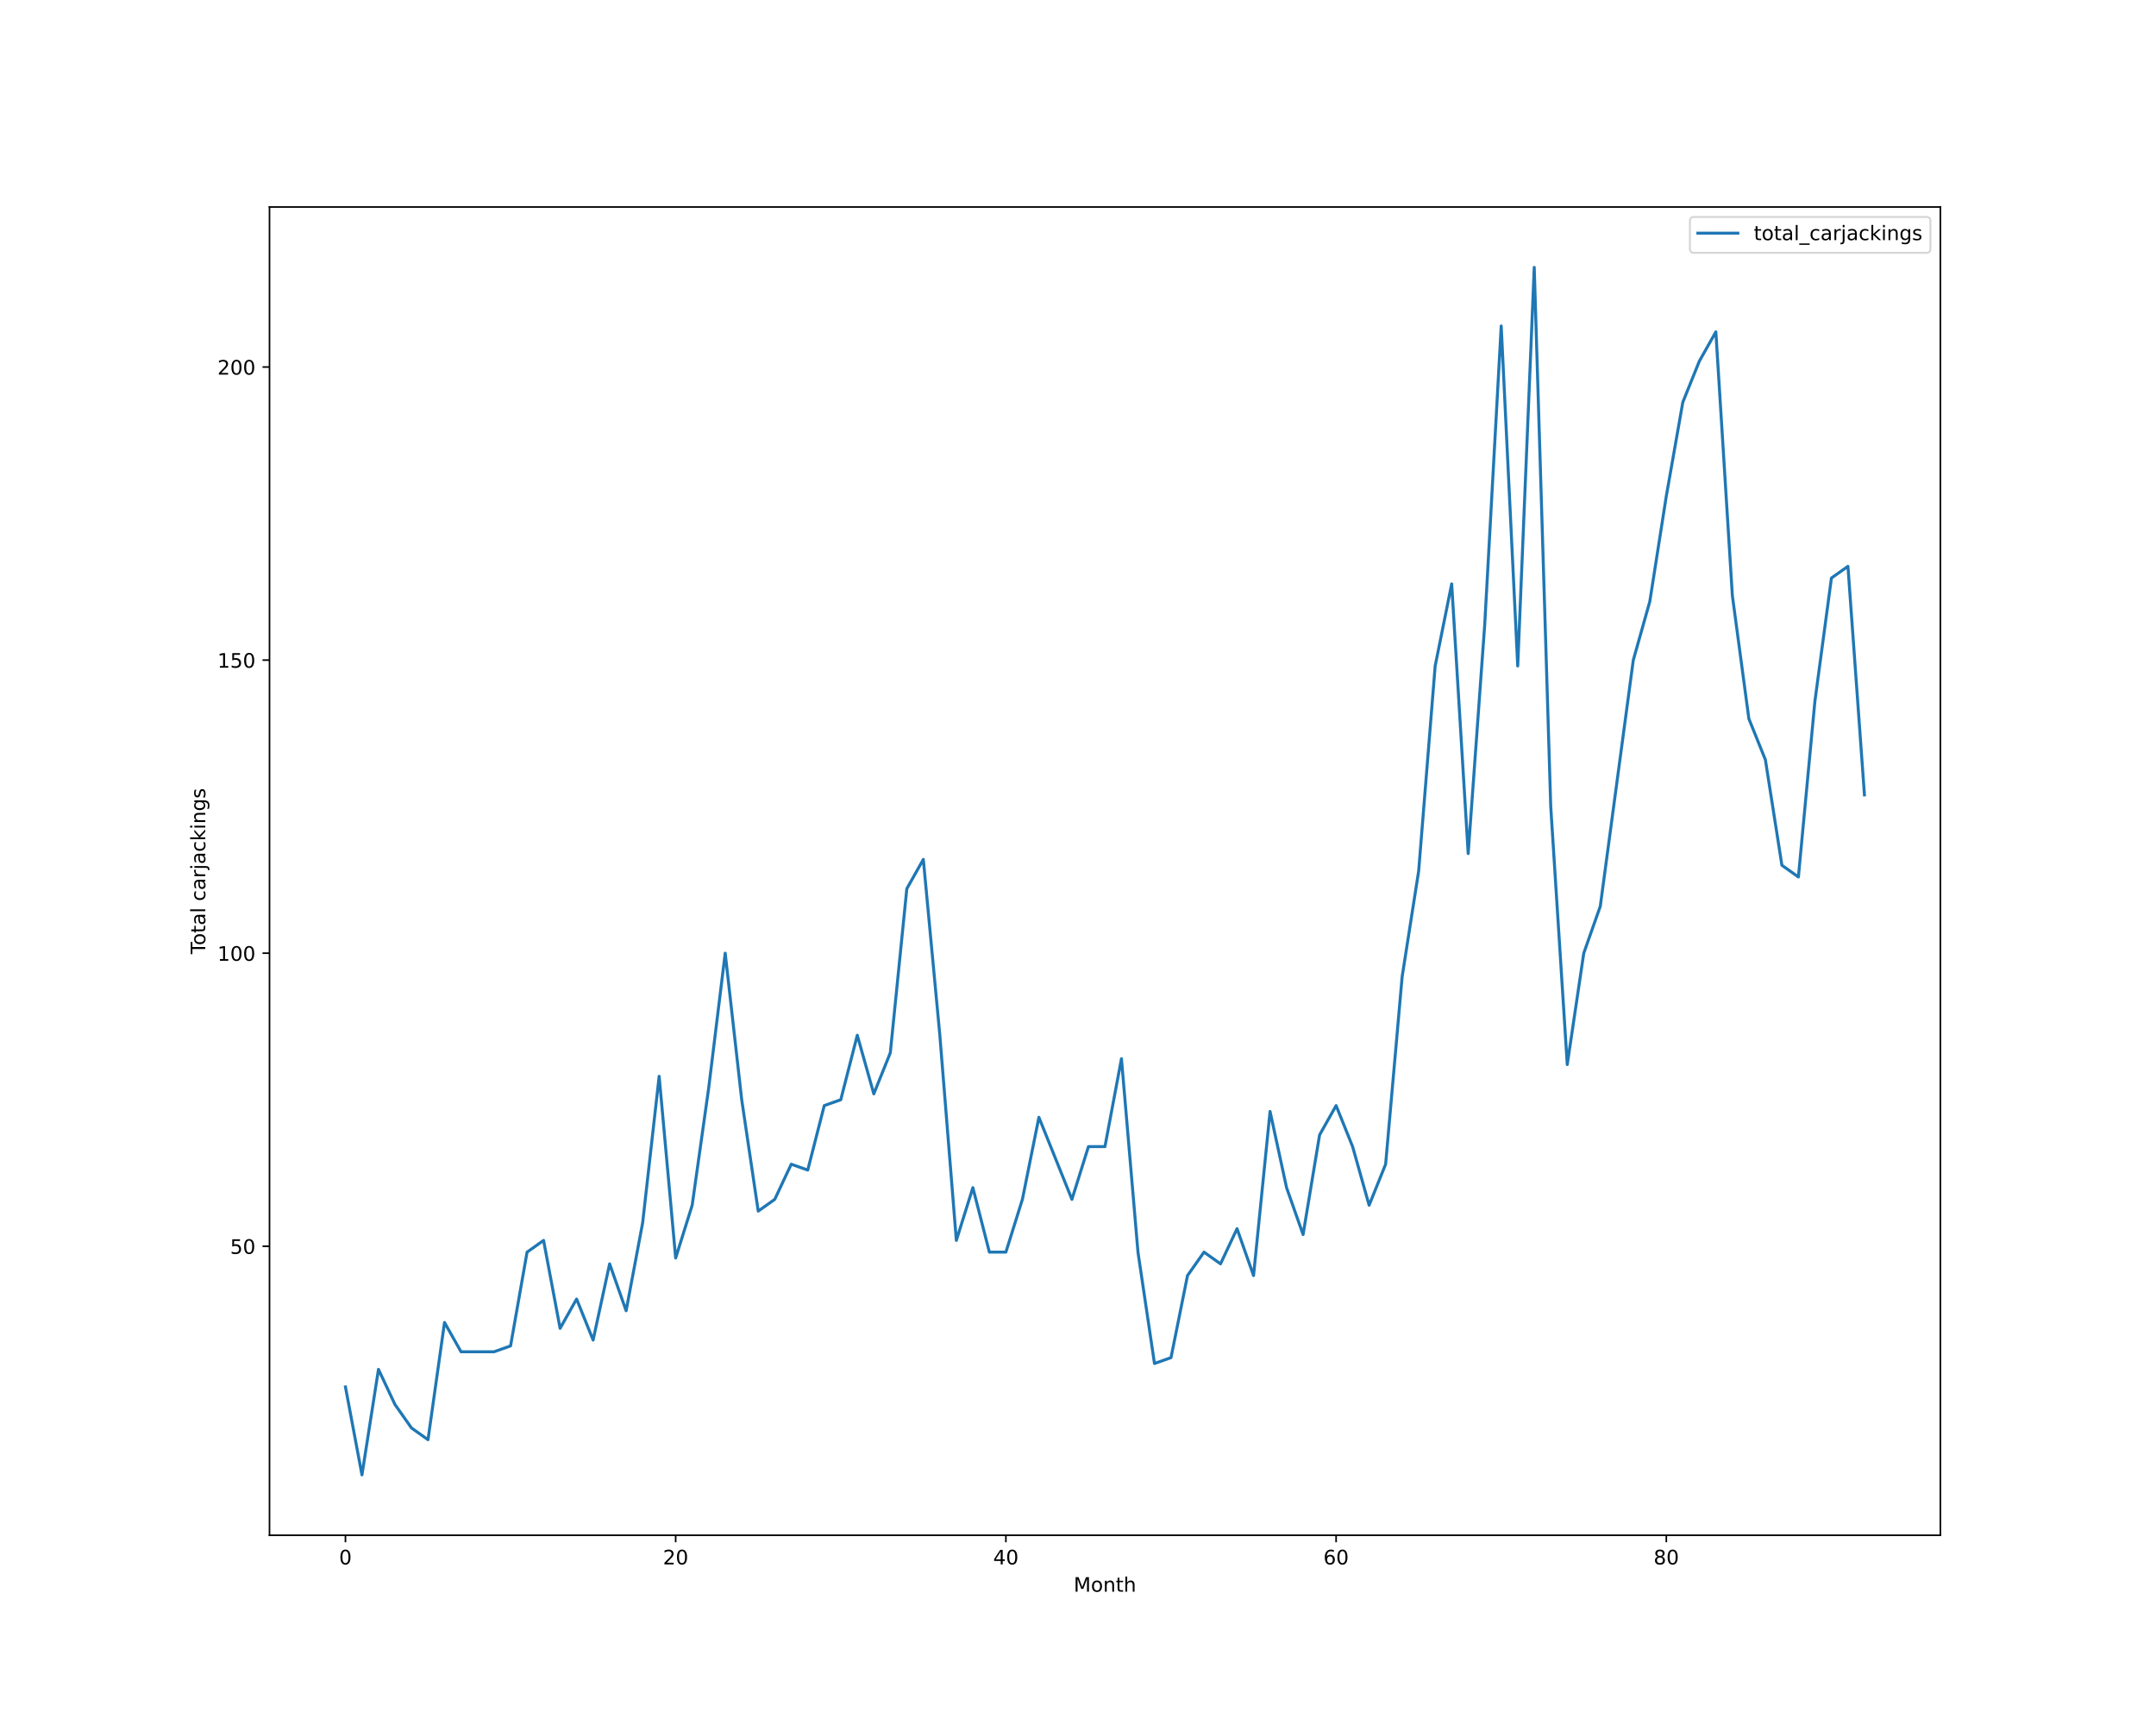
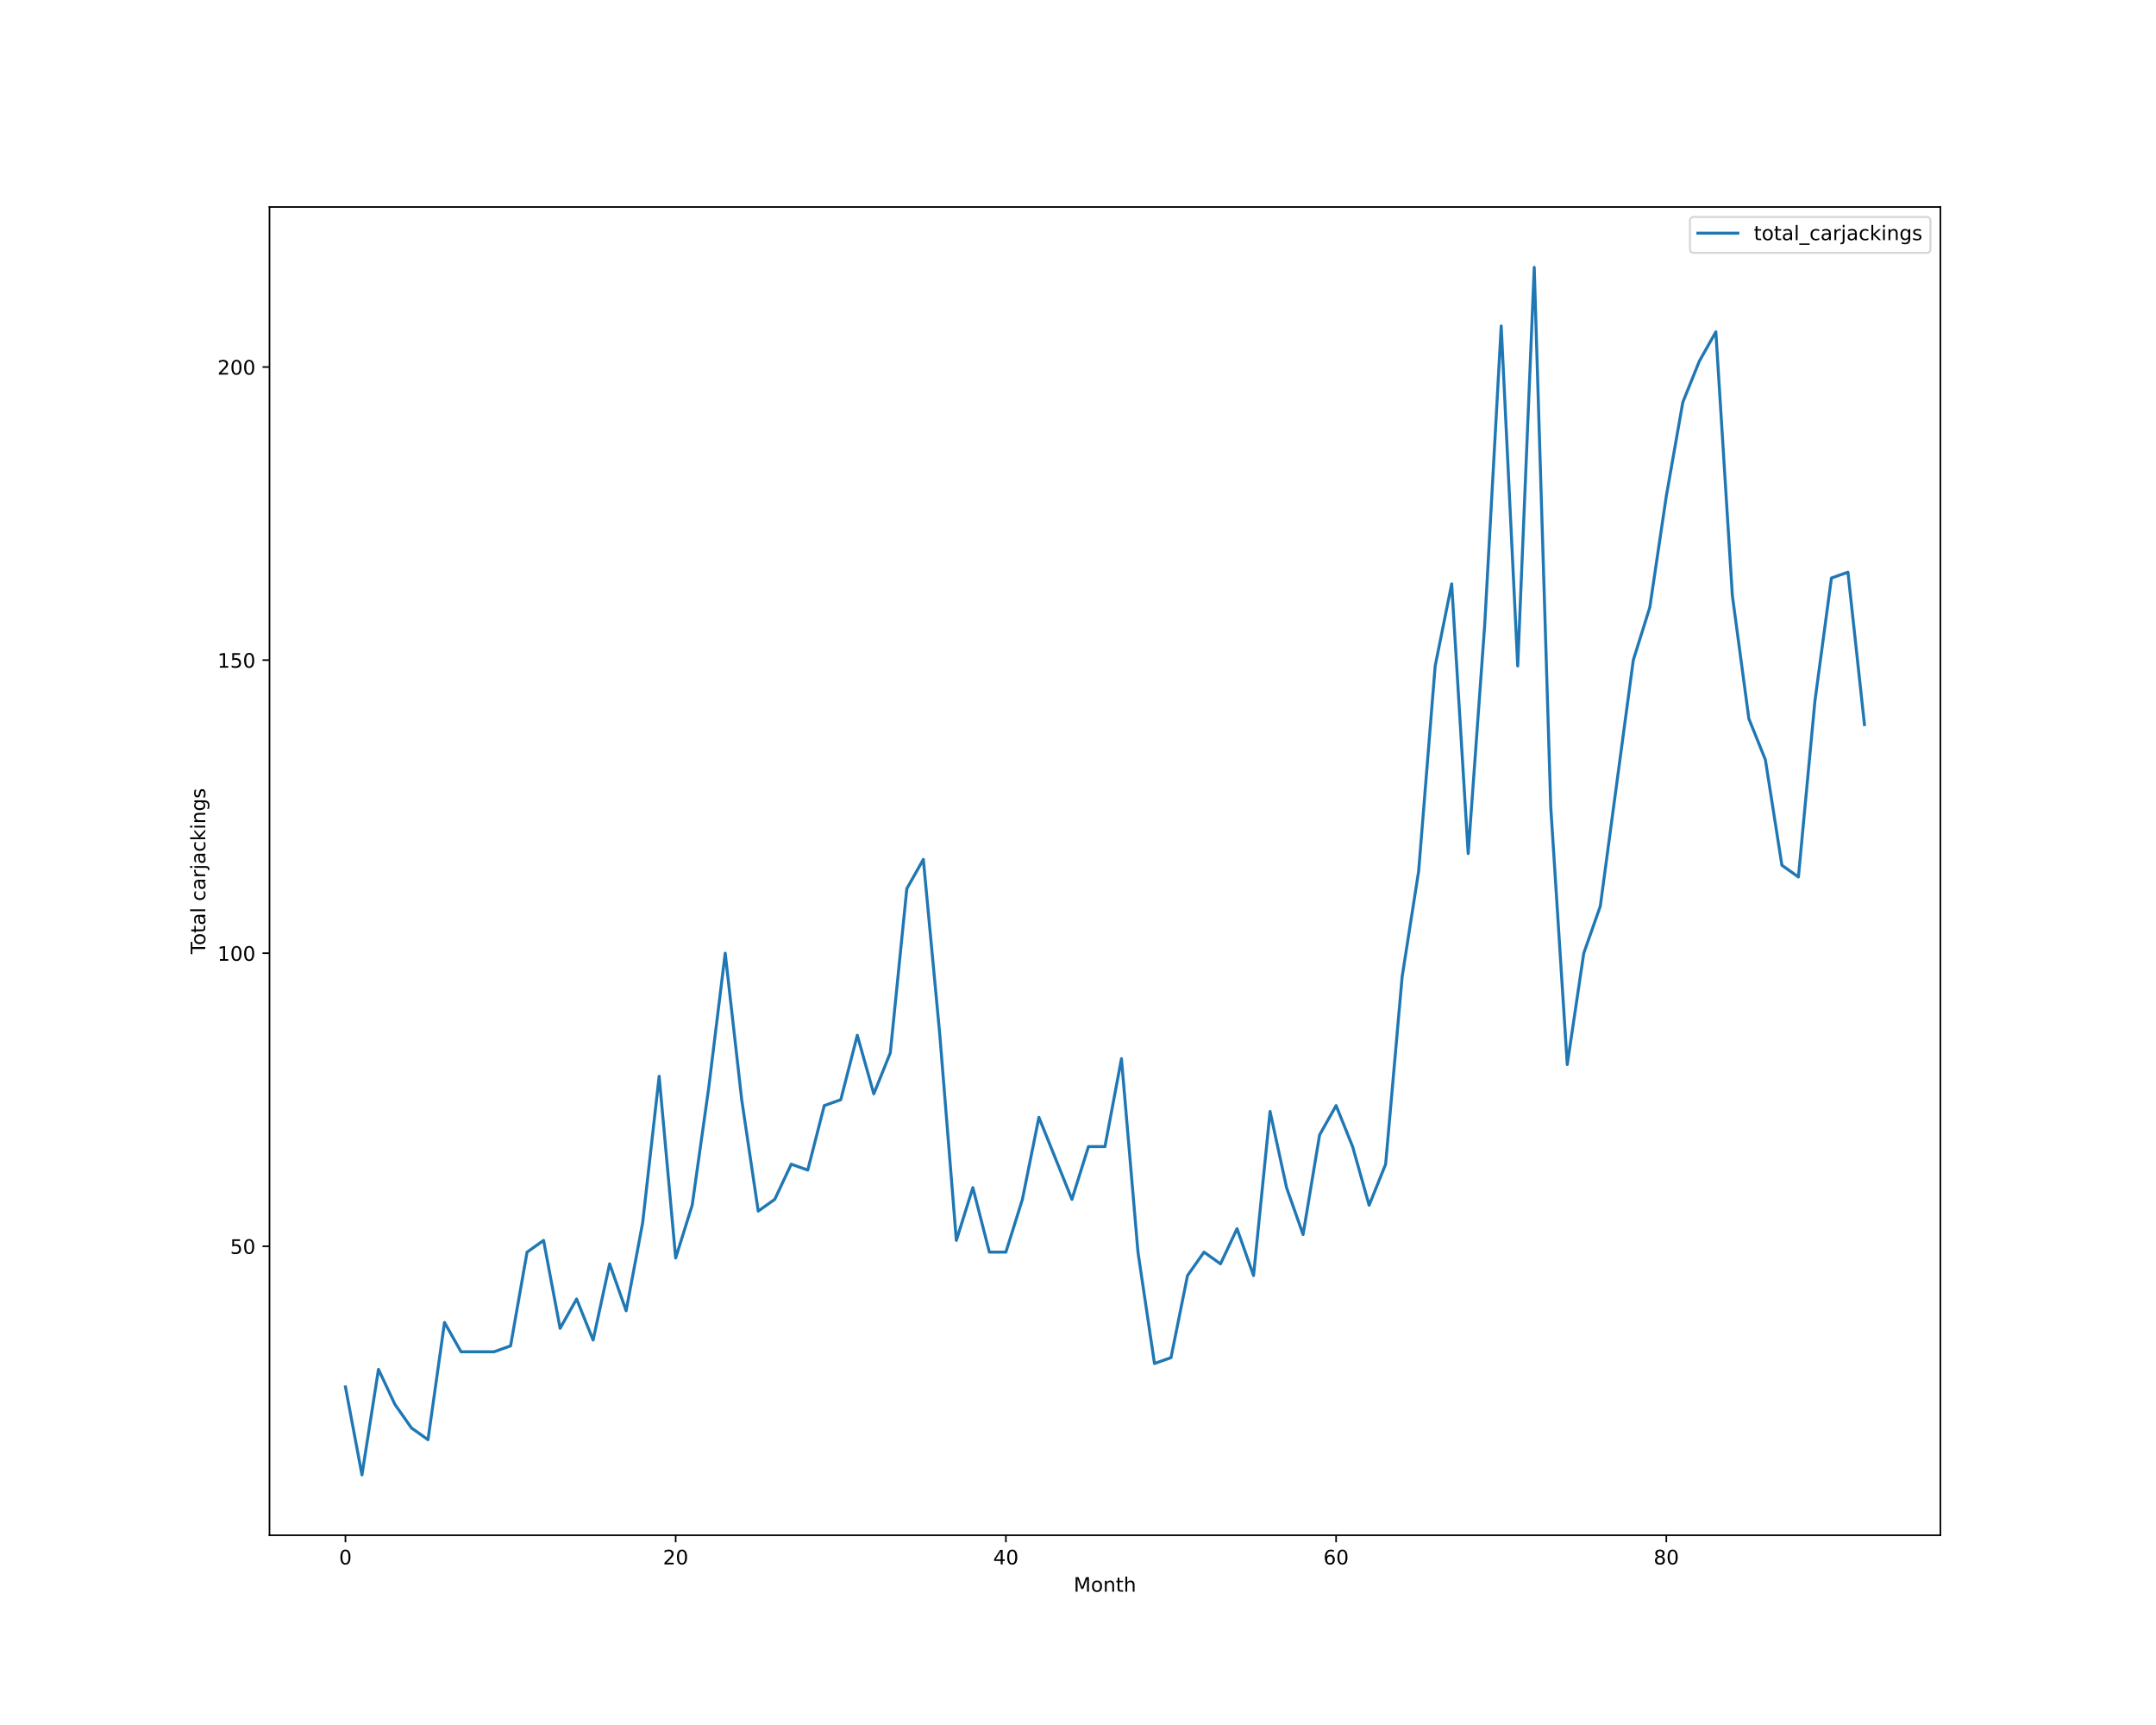
<svg xmlns="http://www.w3.org/2000/svg" xmlns:xlink="http://www.w3.org/1999/xlink" height="864pt" version="1.1" viewBox="0 0 1080 864" width="1080pt">
  <defs>
    <style type="text/css">*{stroke-linecap:butt;stroke-linejoin:round;}</style>
  </defs>
  <g id="figure_1">
    <g id="patch_1">
      <path d="M 0 864  L 1080 864  L 1080 0  L 0 0  z " style="fill:#ffffff;" />
    </g>
    <g id="axes_1">
      <g id="patch_2">
        <path d="M 135 768.96  L 972 768.96  L 972 103.68  L 135 103.68  z " style="fill:#ffffff;" />
      </g>
      <g id="matplotlib.axis_1">
        <g id="xtick_1">
          <g id="line2d_1">
            <defs>
-               <path d="M 0 0  L 0 3.5  " id="m7b7da97b69" style="stroke:#000000;stroke-width:0.8;" />
-             </defs>
-             <g>
-               <use style="stroke:#000000;stroke-width:0.8;" x="173.045" xlink:href="#m7b7da97b69" y="768.96" />
+               <path d="M 0 0  L 0 3.5  " id="m7884768fc4" style="stroke:#000000;stroke-width:0.8;" />
+             </defs>
+             <g>
+               <use style="stroke:#000000;stroke-width:0.8;" x="173.045" xlink:href="#m7884768fc4" y="768.96" />
            </g>
          </g>
          <g id="text_1">
            <g transform="translate(169.8642 783.5584)scale(0.1 -0.1)">
              <defs>
                <path d="M 2034 4250  Q 1547 4250 1301 3770  Q 1056 3291 1056 2328  Q 1056 1369 1301 889  Q 1547 409 2034 409  Q 2525 409 2770 889  Q 3016 1369 3016 2328  Q 3016 3291 2770 3770  Q 2525 4250 2034 4250  z M 2034 4750  Q 2819 4750 3233 4129  Q 3647 3509 3647 2328  Q 3647 1150 3233 529  Q 2819 -91 2034 -91  Q 1250 -91 836 529  Q 422 1150 422 2328  Q 422 3509 836 4129  Q 1250 4750 2034 4750  z " id="DejaVuSans-30" transform="scale(0.015625)" />
              </defs>
              <use xlink:href="#DejaVuSans-30" />
            </g>
          </g>
        </g>
        <g id="xtick_2">
          <g id="line2d_2">
            <g>
-               <use style="stroke:#000000;stroke-width:0.8;" x="338.46" xlink:href="#m7b7da97b69" y="768.96" />
+               <use style="stroke:#000000;stroke-width:0.8;" x="338.46" xlink:href="#m7884768fc4" y="768.96" />
            </g>
          </g>
          <g id="text_2">
            <g transform="translate(332.098 783.5584)scale(0.1 -0.1)">
              <defs>
                <path d="M 1228 531  L 3431 531  L 3431 0  L 469 0  L 469 531  Q 828 903 1448 1529  Q 2069 2156 2228 2338  Q 2531 2678 2651 2914  Q 2772 3150 2772 3378  Q 2772 3750 2511 3984  Q 2250 4219 1831 4219  Q 1534 4219 1204 4116  Q 875 4013 500 3803  L 500 4441  Q 881 4594 1212 4672  Q 1544 4750 1819 4750  Q 2544 4750 2975 4387  Q 3406 4025 3406 3419  Q 3406 3131 3298 2873  Q 3191 2616 2906 2266  Q 2828 2175 2409 1742  Q 1991 1309 1228 531  z " id="DejaVuSans-32" transform="scale(0.015625)" />
              </defs>
              <use xlink:href="#DejaVuSans-32" />
              <use x="63.623" xlink:href="#DejaVuSans-30" />
            </g>
          </g>
        </g>
        <g id="xtick_3">
          <g id="line2d_3">
            <g>
-               <use style="stroke:#000000;stroke-width:0.8;" x="503.875" xlink:href="#m7b7da97b69" y="768.96" />
+               <use style="stroke:#000000;stroke-width:0.8;" x="503.875" xlink:href="#m7884768fc4" y="768.96" />
            </g>
          </g>
          <g id="text_3">
            <g transform="translate(497.513 783.5584)scale(0.1 -0.1)">
              <defs>
                <path d="M 2419 4116  L 825 1625  L 2419 1625  L 2419 4116  z M 2253 4666  L 3047 4666  L 3047 1625  L 3713 1625  L 3713 1100  L 3047 1100  L 3047 0  L 2419 0  L 2419 1100  L 313 1100  L 313 1709  L 2253 4666  z " id="DejaVuSans-34" transform="scale(0.015625)" />
              </defs>
              <use xlink:href="#DejaVuSans-34" />
              <use x="63.623" xlink:href="#DejaVuSans-30" />
            </g>
          </g>
        </g>
        <g id="xtick_4">
          <g id="line2d_4">
            <g>
-               <use style="stroke:#000000;stroke-width:0.8;" x="669.291" xlink:href="#m7b7da97b69" y="768.96" />
+               <use style="stroke:#000000;stroke-width:0.8;" x="669.291" xlink:href="#m7884768fc4" y="768.96" />
            </g>
          </g>
          <g id="text_4">
            <g transform="translate(662.928 783.5584)scale(0.1 -0.1)">
              <defs>
                <path d="M 2113 2584  Q 1688 2584 1439 2293  Q 1191 2003 1191 1497  Q 1191 994 1439 701  Q 1688 409 2113 409  Q 2538 409 2786 701  Q 3034 994 3034 1497  Q 3034 2003 2786 2293  Q 2538 2584 2113 2584  z M 3366 4563  L 3366 3988  Q 3128 4100 2886 4159  Q 2644 4219 2406 4219  Q 1781 4219 1451 3797  Q 1122 3375 1075 2522  Q 1259 2794 1537 2939  Q 1816 3084 2150 3084  Q 2853 3084 3261 2657  Q 3669 2231 3669 1497  Q 3669 778 3244 343  Q 2819 -91 2113 -91  Q 1303 -91 875 529  Q 447 1150 447 2328  Q 447 3434 972 4092  Q 1497 4750 2381 4750  Q 2619 4750 2861 4703  Q 3103 4656 3366 4563  z " id="DejaVuSans-36" transform="scale(0.015625)" />
              </defs>
              <use xlink:href="#DejaVuSans-36" />
              <use x="63.623" xlink:href="#DejaVuSans-30" />
            </g>
          </g>
        </g>
        <g id="xtick_5">
          <g id="line2d_5">
            <g>
-               <use style="stroke:#000000;stroke-width:0.8;" x="834.706" xlink:href="#m7b7da97b69" y="768.96" />
+               <use style="stroke:#000000;stroke-width:0.8;" x="834.706" xlink:href="#m7884768fc4" y="768.96" />
            </g>
          </g>
          <g id="text_5">
            <g transform="translate(828.343 783.5584)scale(0.1 -0.1)">
              <defs>
                <path d="M 2034 2216  Q 1584 2216 1326 1975  Q 1069 1734 1069 1313  Q 1069 891 1326 650  Q 1584 409 2034 409  Q 2484 409 2743 651  Q 3003 894 3003 1313  Q 3003 1734 2745 1975  Q 2488 2216 2034 2216  z M 1403 2484  Q 997 2584 770 2862  Q 544 3141 544 3541  Q 544 4100 942 4425  Q 1341 4750 2034 4750  Q 2731 4750 3128 4425  Q 3525 4100 3525 3541  Q 3525 3141 3298 2862  Q 3072 2584 2669 2484  Q 3125 2378 3379 2068  Q 3634 1759 3634 1313  Q 3634 634 3220 271  Q 2806 -91 2034 -91  Q 1263 -91 848 271  Q 434 634 434 1313  Q 434 1759 690 2068  Q 947 2378 1403 2484  z M 1172 3481  Q 1172 3119 1398 2916  Q 1625 2713 2034 2713  Q 2441 2713 2670 2916  Q 2900 3119 2900 3481  Q 2900 3844 2670 4047  Q 2441 4250 2034 4250  Q 1625 4250 1398 4047  Q 1172 3844 1172 3481  z " id="DejaVuSans-38" transform="scale(0.015625)" />
              </defs>
              <use xlink:href="#DejaVuSans-38" />
              <use x="63.623" xlink:href="#DejaVuSans-30" />
            </g>
          </g>
        </g>
        <g id="text_6">
          <g transform="translate(537.8289 797.2366)scale(0.1 -0.1)">
            <defs>
              <path d="M 628 4666  L 1569 4666  L 2759 1491  L 3956 4666  L 4897 4666  L 4897 0  L 4281 0  L 4281 4097  L 3078 897  L 2444 897  L 1241 4097  L 1241 0  L 628 0  L 628 4666  z " id="DejaVuSans-4d" transform="scale(0.015625)" />
              <path d="M 1959 3097  Q 1497 3097 1228 2736  Q 959 2375 959 1747  Q 959 1119 1226 758  Q 1494 397 1959 397  Q 2419 397 2687 759  Q 2956 1122 2956 1747  Q 2956 2369 2687 2733  Q 2419 3097 1959 3097  z M 1959 3584  Q 2709 3584 3137 3096  Q 3566 2609 3566 1747  Q 3566 888 3137 398  Q 2709 -91 1959 -91  Q 1206 -91 779 398  Q 353 888 353 1747  Q 353 2609 779 3096  Q 1206 3584 1959 3584  z " id="DejaVuSans-6f" transform="scale(0.015625)" />
              <path d="M 3513 2113  L 3513 0  L 2938 0  L 2938 2094  Q 2938 2591 2744 2837  Q 2550 3084 2163 3084  Q 1697 3084 1428 2787  Q 1159 2491 1159 1978  L 1159 0  L 581 0  L 581 3500  L 1159 3500  L 1159 2956  Q 1366 3272 1645 3428  Q 1925 3584 2291 3584  Q 2894 3584 3203 3211  Q 3513 2838 3513 2113  z " id="DejaVuSans-6e" transform="scale(0.015625)" />
              <path d="M 1172 4494  L 1172 3500  L 2356 3500  L 2356 3053  L 1172 3053  L 1172 1153  Q 1172 725 1289 603  Q 1406 481 1766 481  L 2356 481  L 2356 0  L 1766 0  Q 1100 0 847 248  Q 594 497 594 1153  L 594 3053  L 172 3053  L 172 3500  L 594 3500  L 594 4494  L 1172 4494  z " id="DejaVuSans-74" transform="scale(0.015625)" />
              <path d="M 3513 2113  L 3513 0  L 2938 0  L 2938 2094  Q 2938 2591 2744 2837  Q 2550 3084 2163 3084  Q 1697 3084 1428 2787  Q 1159 2491 1159 1978  L 1159 0  L 581 0  L 581 4863  L 1159 4863  L 1159 2956  Q 1366 3272 1645 3428  Q 1925 3584 2291 3584  Q 2894 3584 3203 3211  Q 3513 2838 3513 2113  z " id="DejaVuSans-68" transform="scale(0.015625)" />
            </defs>
            <use xlink:href="#DejaVuSans-4d" />
            <use x="86.279" xlink:href="#DejaVuSans-6f" />
            <use x="147.461" xlink:href="#DejaVuSans-6e" />
            <use x="210.84" xlink:href="#DejaVuSans-74" />
            <use x="250.049" xlink:href="#DejaVuSans-68" />
          </g>
        </g>
      </g>
      <g id="matplotlib.axis_2">
        <g id="ytick_1">
          <g id="line2d_6">
            <defs>
-               <path d="M 0 0  L -3.5 0  " id="m0e0ee63a22" style="stroke:#000000;stroke-width:0.8;" />
-             </defs>
-             <g>
-               <use style="stroke:#000000;stroke-width:0.8;" x="135" xlink:href="#m0e0ee63a22" y="624.219" />
+               <path d="M 0 0  L -3.5 0  " id="mec6c6d0674" style="stroke:#000000;stroke-width:0.8;" />
+             </defs>
+             <g>
+               <use style="stroke:#000000;stroke-width:0.8;" x="135" xlink:href="#mec6c6d0674" y="624.219" />
            </g>
          </g>
          <g id="text_7">
            <g transform="translate(115.275 628.0182)scale(0.1 -0.1)">
              <defs>
                <path d="M 691 4666  L 3169 4666  L 3169 4134  L 1269 4134  L 1269 2991  Q 1406 3038 1543 3061  Q 1681 3084 1819 3084  Q 2600 3084 3056 2656  Q 3513 2228 3513 1497  Q 3513 744 3044 326  Q 2575 -91 1722 -91  Q 1428 -91 1123 -41  Q 819 9 494 109  L 494 744  Q 775 591 1075 516  Q 1375 441 1709 441  Q 2250 441 2565 725  Q 2881 1009 2881 1497  Q 2881 1984 2565 2268  Q 2250 2553 1709 2553  Q 1456 2553 1204 2497  Q 953 2441 691 2322  L 691 4666  z " id="DejaVuSans-35" transform="scale(0.015625)" />
              </defs>
              <use xlink:href="#DejaVuSans-35" />
              <use x="63.623" xlink:href="#DejaVuSans-30" />
            </g>
          </g>
        </g>
        <g id="ytick_2">
          <g id="line2d_7">
            <g>
-               <use style="stroke:#000000;stroke-width:0.8;" x="135" xlink:href="#m0e0ee63a22" y="477.423" />
+               <use style="stroke:#000000;stroke-width:0.8;" x="135" xlink:href="#mec6c6d0674" y="477.423" />
            </g>
          </g>
          <g id="text_8">
            <g transform="translate(108.9125 481.2221)scale(0.1 -0.1)">
              <defs>
                <path d="M 794 531  L 1825 531  L 1825 4091  L 703 3866  L 703 4441  L 1819 4666  L 2450 4666  L 2450 531  L 3481 531  L 3481 0  L 794 0  L 794 531  z " id="DejaVuSans-31" transform="scale(0.015625)" />
              </defs>
              <use xlink:href="#DejaVuSans-31" />
              <use x="63.623" xlink:href="#DejaVuSans-30" />
              <use x="127.246" xlink:href="#DejaVuSans-30" />
            </g>
          </g>
        </g>
        <g id="ytick_3">
          <g id="line2d_8">
            <g>
-               <use style="stroke:#000000;stroke-width:0.8;" x="135" xlink:href="#m0e0ee63a22" y="330.627" />
+               <use style="stroke:#000000;stroke-width:0.8;" x="135" xlink:href="#mec6c6d0674" y="330.627" />
            </g>
          </g>
          <g id="text_9">
            <g transform="translate(108.9125 334.426)scale(0.1 -0.1)">
              <use xlink:href="#DejaVuSans-31" />
              <use x="63.623" xlink:href="#DejaVuSans-35" />
              <use x="127.246" xlink:href="#DejaVuSans-30" />
            </g>
          </g>
        </g>
        <g id="ytick_4">
          <g id="line2d_9">
            <g>
-               <use style="stroke:#000000;stroke-width:0.8;" x="135" xlink:href="#m0e0ee63a22" y="183.831" />
+               <use style="stroke:#000000;stroke-width:0.8;" x="135" xlink:href="#mec6c6d0674" y="183.831" />
            </g>
          </g>
          <g id="text_10">
            <g transform="translate(108.9125 187.6299)scale(0.1 -0.1)">
              <use xlink:href="#DejaVuSans-32" />
              <use x="63.623" xlink:href="#DejaVuSans-30" />
              <use x="127.246" xlink:href="#DejaVuSans-30" />
            </g>
          </g>
        </g>
        <g id="text_11">
          <g transform="translate(102.8328 477.8888)rotate(-90)scale(0.1 -0.1)">
            <defs>
              <path d="M -19 4666  L 3928 4666  L 3928 4134  L 2272 4134  L 2272 0  L 1638 0  L 1638 4134  L -19 4134  L -19 4666  z " id="DejaVuSans-54" transform="scale(0.015625)" />
              <path d="M 2194 1759  Q 1497 1759 1228 1600  Q 959 1441 959 1056  Q 959 750 1161 570  Q 1363 391 1709 391  Q 2188 391 2477 730  Q 2766 1069 2766 1631  L 2766 1759  L 2194 1759  z M 3341 1997  L 3341 0  L 2766 0  L 2766 531  Q 2569 213 2275 61  Q 1981 -91 1556 -91  Q 1019 -91 701 211  Q 384 513 384 1019  Q 384 1609 779 1909  Q 1175 2209 1959 2209  L 2766 2209  L 2766 2266  Q 2766 2663 2505 2880  Q 2244 3097 1772 3097  Q 1472 3097 1187 3025  Q 903 2953 641 2809  L 641 3341  Q 956 3463 1253 3523  Q 1550 3584 1831 3584  Q 2591 3584 2966 3190  Q 3341 2797 3341 1997  z " id="DejaVuSans-61" transform="scale(0.015625)" />
              <path d="M 603 4863  L 1178 4863  L 1178 0  L 603 0  L 603 4863  z " id="DejaVuSans-6c" transform="scale(0.015625)" />
              <path id="DejaVuSans-20" transform="scale(0.015625)" />
              <path d="M 3122 3366  L 3122 2828  Q 2878 2963 2633 3030  Q 2388 3097 2138 3097  Q 1578 3097 1268 2742  Q 959 2388 959 1747  Q 959 1106 1268 751  Q 1578 397 2138 397  Q 2388 397 2633 464  Q 2878 531 3122 666  L 3122 134  Q 2881 22 2623 -34  Q 2366 -91 2075 -91  Q 1284 -91 818 406  Q 353 903 353 1747  Q 353 2603 823 3093  Q 1294 3584 2113 3584  Q 2378 3584 2631 3529  Q 2884 3475 3122 3366  z " id="DejaVuSans-63" transform="scale(0.015625)" />
              <path d="M 2631 2963  Q 2534 3019 2420 3045  Q 2306 3072 2169 3072  Q 1681 3072 1420 2755  Q 1159 2438 1159 1844  L 1159 0  L 581 0  L 581 3500  L 1159 3500  L 1159 2956  Q 1341 3275 1631 3429  Q 1922 3584 2338 3584  Q 2397 3584 2469 3576  Q 2541 3569 2628 3553  L 2631 2963  z " id="DejaVuSans-72" transform="scale(0.015625)" />
              <path d="M 603 3500  L 1178 3500  L 1178 -63  Q 1178 -731 923 -1031  Q 669 -1331 103 -1331  L -116 -1331  L -116 -844  L 38 -844  Q 366 -844 484 -692  Q 603 -541 603 -63  L 603 3500  z M 603 4863  L 1178 4863  L 1178 4134  L 603 4134  L 603 4863  z " id="DejaVuSans-6a" transform="scale(0.015625)" />
              <path d="M 581 4863  L 1159 4863  L 1159 1991  L 2875 3500  L 3609 3500  L 1753 1863  L 3688 0  L 2938 0  L 1159 1709  L 1159 0  L 581 0  L 581 4863  z " id="DejaVuSans-6b" transform="scale(0.015625)" />
              <path d="M 603 3500  L 1178 3500  L 1178 0  L 603 0  L 603 3500  z M 603 4863  L 1178 4863  L 1178 4134  L 603 4134  L 603 4863  z " id="DejaVuSans-69" transform="scale(0.015625)" />
              <path d="M 2906 1791  Q 2906 2416 2648 2759  Q 2391 3103 1925 3103  Q 1463 3103 1205 2759  Q 947 2416 947 1791  Q 947 1169 1205 825  Q 1463 481 1925 481  Q 2391 481 2648 825  Q 2906 1169 2906 1791  z M 3481 434  Q 3481 -459 3084 -895  Q 2688 -1331 1869 -1331  Q 1566 -1331 1297 -1286  Q 1028 -1241 775 -1147  L 775 -588  Q 1028 -725 1275 -790  Q 1522 -856 1778 -856  Q 2344 -856 2625 -561  Q 2906 -266 2906 331  L 2906 616  Q 2728 306 2450 153  Q 2172 0 1784 0  Q 1141 0 747 490  Q 353 981 353 1791  Q 353 2603 747 3093  Q 1141 3584 1784 3584  Q 2172 3584 2450 3431  Q 2728 3278 2906 2969  L 2906 3500  L 3481 3500  L 3481 434  z " id="DejaVuSans-67" transform="scale(0.015625)" />
              <path d="M 2834 3397  L 2834 2853  Q 2591 2978 2328 3040  Q 2066 3103 1784 3103  Q 1356 3103 1142 2972  Q 928 2841 928 2578  Q 928 2378 1081 2264  Q 1234 2150 1697 2047  L 1894 2003  Q 2506 1872 2764 1633  Q 3022 1394 3022 966  Q 3022 478 2636 193  Q 2250 -91 1575 -91  Q 1294 -91 989 -36  Q 684 19 347 128  L 347 722  Q 666 556 975 473  Q 1284 391 1588 391  Q 1994 391 2212 530  Q 2431 669 2431 922  Q 2431 1156 2273 1281  Q 2116 1406 1581 1522  L 1381 1569  Q 847 1681 609 1914  Q 372 2147 372 2553  Q 372 3047 722 3315  Q 1072 3584 1716 3584  Q 2034 3584 2315 3537  Q 2597 3491 2834 3397  z " id="DejaVuSans-73" transform="scale(0.015625)" />
            </defs>
            <use xlink:href="#DejaVuSans-54" />
            <use x="44.084" xlink:href="#DejaVuSans-6f" />
            <use x="105.266" xlink:href="#DejaVuSans-74" />
            <use x="144.475" xlink:href="#DejaVuSans-61" />
            <use x="205.754" xlink:href="#DejaVuSans-6c" />
            <use x="233.537" xlink:href="#DejaVuSans-20" />
            <use x="265.324" xlink:href="#DejaVuSans-63" />
            <use x="320.305" xlink:href="#DejaVuSans-61" />
            <use x="381.584" xlink:href="#DejaVuSans-72" />
            <use x="422.697" xlink:href="#DejaVuSans-6a" />
            <use x="450.48" xlink:href="#DejaVuSans-61" />
            <use x="511.76" xlink:href="#DejaVuSans-63" />
            <use x="566.74" xlink:href="#DejaVuSans-6b" />
            <use x="624.65" xlink:href="#DejaVuSans-69" />
            <use x="652.434" xlink:href="#DejaVuSans-6e" />
            <use x="715.812" xlink:href="#DejaVuSans-67" />
            <use x="779.289" xlink:href="#DejaVuSans-73" />
          </g>
        </g>
      </g>
      <g id="line2d_10">
-         <path clip-path="url(#pd6c0a673e5)" d="M 173.045 694.681  L 181.316 738.72  L 189.587 685.873  L 197.858 703.489  L 206.128 715.233  L 214.399 721.104  L 222.67 662.386  L 230.941 677.066  L 239.211 677.066  L 247.482 677.066  L 255.753 674.13  L 264.024 627.155  L 272.294 621.283  L 280.565 665.322  L 288.836 650.642  L 297.107 671.194  L 305.377 633.027  L 313.648 656.514  L 321.919 612.475  L 330.19 539.077  L 338.46 630.091  L 346.731 603.668  L 355.002 544.949  L 363.273 477.423  L 371.543 550.821  L 379.814 606.603  L 388.085 600.732  L 396.356 583.116  L 404.626 586.052  L 412.897 553.757  L 421.168 550.821  L 429.439 518.526  L 437.709 547.885  L 445.98 527.334  L 454.251 445.128  L 462.522 430.448  L 470.792 518.526  L 479.063 621.283  L 487.334 594.86  L 495.605 627.155  L 503.875 627.155  L 512.146 600.732  L 520.417 559.629  L 528.688 580.18  L 536.958 600.732  L 545.229 574.308  L 553.5 574.308  L 561.771 530.27  L 570.042 627.155  L 578.312 682.937  L 586.583 680.002  L 594.854 638.899  L 603.125 627.155  L 611.395 633.027  L 619.666 615.411  L 627.937 638.899  L 636.208 556.693  L 644.478 594.86  L 652.749 618.347  L 661.02 568.437  L 669.291 553.757  L 677.561 574.308  L 685.832 603.668  L 694.103 583.116  L 702.374 489.167  L 710.644 436.32  L 718.915 333.563  L 727.186 292.46  L 735.457 427.512  L 743.727 313.011  L 751.998 163.279  L 760.269 333.563  L 768.54 133.92  L 776.81 404.025  L 785.081 533.205  L 793.352 477.423  L 801.623 453.936  L 809.893 392.281  L 818.164 330.627  L 826.435 301.268  L 834.706 248.421  L 842.976 201.446  L 851.247 180.895  L 859.518 166.215  L 867.789 298.332  L 876.059 359.986  L 884.33 380.537  L 892.601 433.384  L 900.872 439.256  L 909.142 351.178  L 917.413 289.524  L 925.684 283.652  L 933.955 398.153  " style="fill:none;stroke:#1f77b4;stroke-linecap:square;stroke-width:1.5;" />
+         <path clip-path="url(#p259f76cc03)" d="M 173.045 694.681  L 181.316 738.72  L 189.587 685.873  L 197.858 703.489  L 206.128 715.233  L 214.399 721.104  L 222.67 662.386  L 230.941 677.066  L 239.211 677.066  L 247.482 677.066  L 255.753 674.13  L 264.024 627.155  L 272.294 621.283  L 280.565 665.322  L 288.836 650.642  L 297.107 671.194  L 305.377 633.027  L 313.648 656.514  L 321.919 612.475  L 330.19 539.077  L 338.46 630.091  L 346.731 603.668  L 355.002 544.949  L 363.273 477.423  L 371.543 550.821  L 379.814 606.603  L 388.085 600.732  L 396.356 583.116  L 404.626 586.052  L 412.897 553.757  L 421.168 550.821  L 429.439 518.526  L 437.709 547.885  L 445.98 527.334  L 454.251 445.128  L 462.522 430.448  L 470.792 518.526  L 479.063 621.283  L 487.334 594.86  L 495.605 627.155  L 503.875 627.155  L 512.146 600.732  L 520.417 559.629  L 528.688 580.18  L 536.958 600.732  L 545.229 574.308  L 553.5 574.308  L 561.771 530.27  L 570.042 627.155  L 578.312 682.937  L 586.583 680.002  L 594.854 638.899  L 603.125 627.155  L 611.395 633.027  L 619.666 615.411  L 627.937 638.899  L 636.208 556.693  L 644.478 594.86  L 652.749 618.347  L 661.02 568.437  L 669.291 553.757  L 677.561 574.308  L 685.832 603.668  L 694.103 583.116  L 702.374 489.167  L 710.644 436.32  L 718.915 333.563  L 727.186 292.46  L 735.457 427.512  L 743.727 313.011  L 751.998 163.279  L 760.269 333.563  L 768.54 133.92  L 776.81 404.025  L 785.081 533.205  L 793.352 477.423  L 801.623 453.936  L 809.893 392.281  L 818.164 330.627  L 826.435 304.203  L 834.706 248.421  L 842.976 201.446  L 851.247 180.895  L 859.518 166.215  L 867.789 298.332  L 876.059 359.986  L 884.33 380.537  L 892.601 433.384  L 900.872 439.256  L 909.142 351.178  L 917.413 289.524  L 925.684 286.588  L 933.955 362.922  " style="fill:none;stroke:#1f77b4;stroke-linecap:square;stroke-width:1.5;" />
      </g>
      <g id="patch_3">
        <path d="M 135 768.96  L 135 103.68  " style="fill:none;stroke:#000000;stroke-linecap:square;stroke-linejoin:miter;stroke-width:0.8;" />
      </g>
      <g id="patch_4">
        <path d="M 972 768.96  L 972 103.68  " style="fill:none;stroke:#000000;stroke-linecap:square;stroke-linejoin:miter;stroke-width:0.8;" />
      </g>
      <g id="patch_5">
        <path d="M 135 768.96  L 972 768.96  " style="fill:none;stroke:#000000;stroke-linecap:square;stroke-linejoin:miter;stroke-width:0.8;" />
      </g>
      <g id="patch_6">
        <path d="M 135 103.68  L 972 103.68  " style="fill:none;stroke:#000000;stroke-linecap:square;stroke-linejoin:miter;stroke-width:0.8;" />
      </g>
      <g id="legend_1">
        <g id="patch_7">
          <path d="M 848.528 126.636  L 965 126.636  Q 967 126.636 967 124.636  L 967 110.68  Q 967 108.68 965 108.68  L 848.528 108.68  Q 846.528 108.68 846.528 110.68  L 846.528 124.636  Q 846.528 126.636 848.528 126.636  z " style="fill:#ffffff;opacity:0.8;stroke:#cccccc;stroke-linejoin:miter;" />
        </g>
        <g id="line2d_11">
          <path d="M 850.528 116.778  L 870.528 116.778  " style="fill:none;stroke:#1f77b4;stroke-linecap:square;stroke-width:1.5;" />
        </g>
        <g id="line2d_12" />
        <g id="text_12">
          <g transform="translate(878.5281 120.2784)scale(0.1 -0.1)">
            <defs>
              <path d="M 3263 -1063  L 3263 -1509  L -63 -1509  L -63 -1063  L 3263 -1063  z " id="DejaVuSans-5f" transform="scale(0.015625)" />
            </defs>
            <use xlink:href="#DejaVuSans-74" />
            <use x="39.209" xlink:href="#DejaVuSans-6f" />
            <use x="100.391" xlink:href="#DejaVuSans-74" />
            <use x="139.6" xlink:href="#DejaVuSans-61" />
            <use x="200.879" xlink:href="#DejaVuSans-6c" />
            <use x="228.662" xlink:href="#DejaVuSans-5f" />
            <use x="278.662" xlink:href="#DejaVuSans-63" />
            <use x="333.643" xlink:href="#DejaVuSans-61" />
            <use x="394.922" xlink:href="#DejaVuSans-72" />
            <use x="436.035" xlink:href="#DejaVuSans-6a" />
            <use x="463.818" xlink:href="#DejaVuSans-61" />
            <use x="525.098" xlink:href="#DejaVuSans-63" />
            <use x="580.078" xlink:href="#DejaVuSans-6b" />
            <use x="637.988" xlink:href="#DejaVuSans-69" />
            <use x="665.771" xlink:href="#DejaVuSans-6e" />
            <use x="729.15" xlink:href="#DejaVuSans-67" />
            <use x="792.627" xlink:href="#DejaVuSans-73" />
          </g>
        </g>
      </g>
    </g>
  </g>
  <defs>
-     <clipPath id="pd6c0a673e5">
+     <clipPath id="p259f76cc03">
      <rect height="665.28" width="837" x="135" y="103.68" />
    </clipPath>
  </defs>
</svg>
